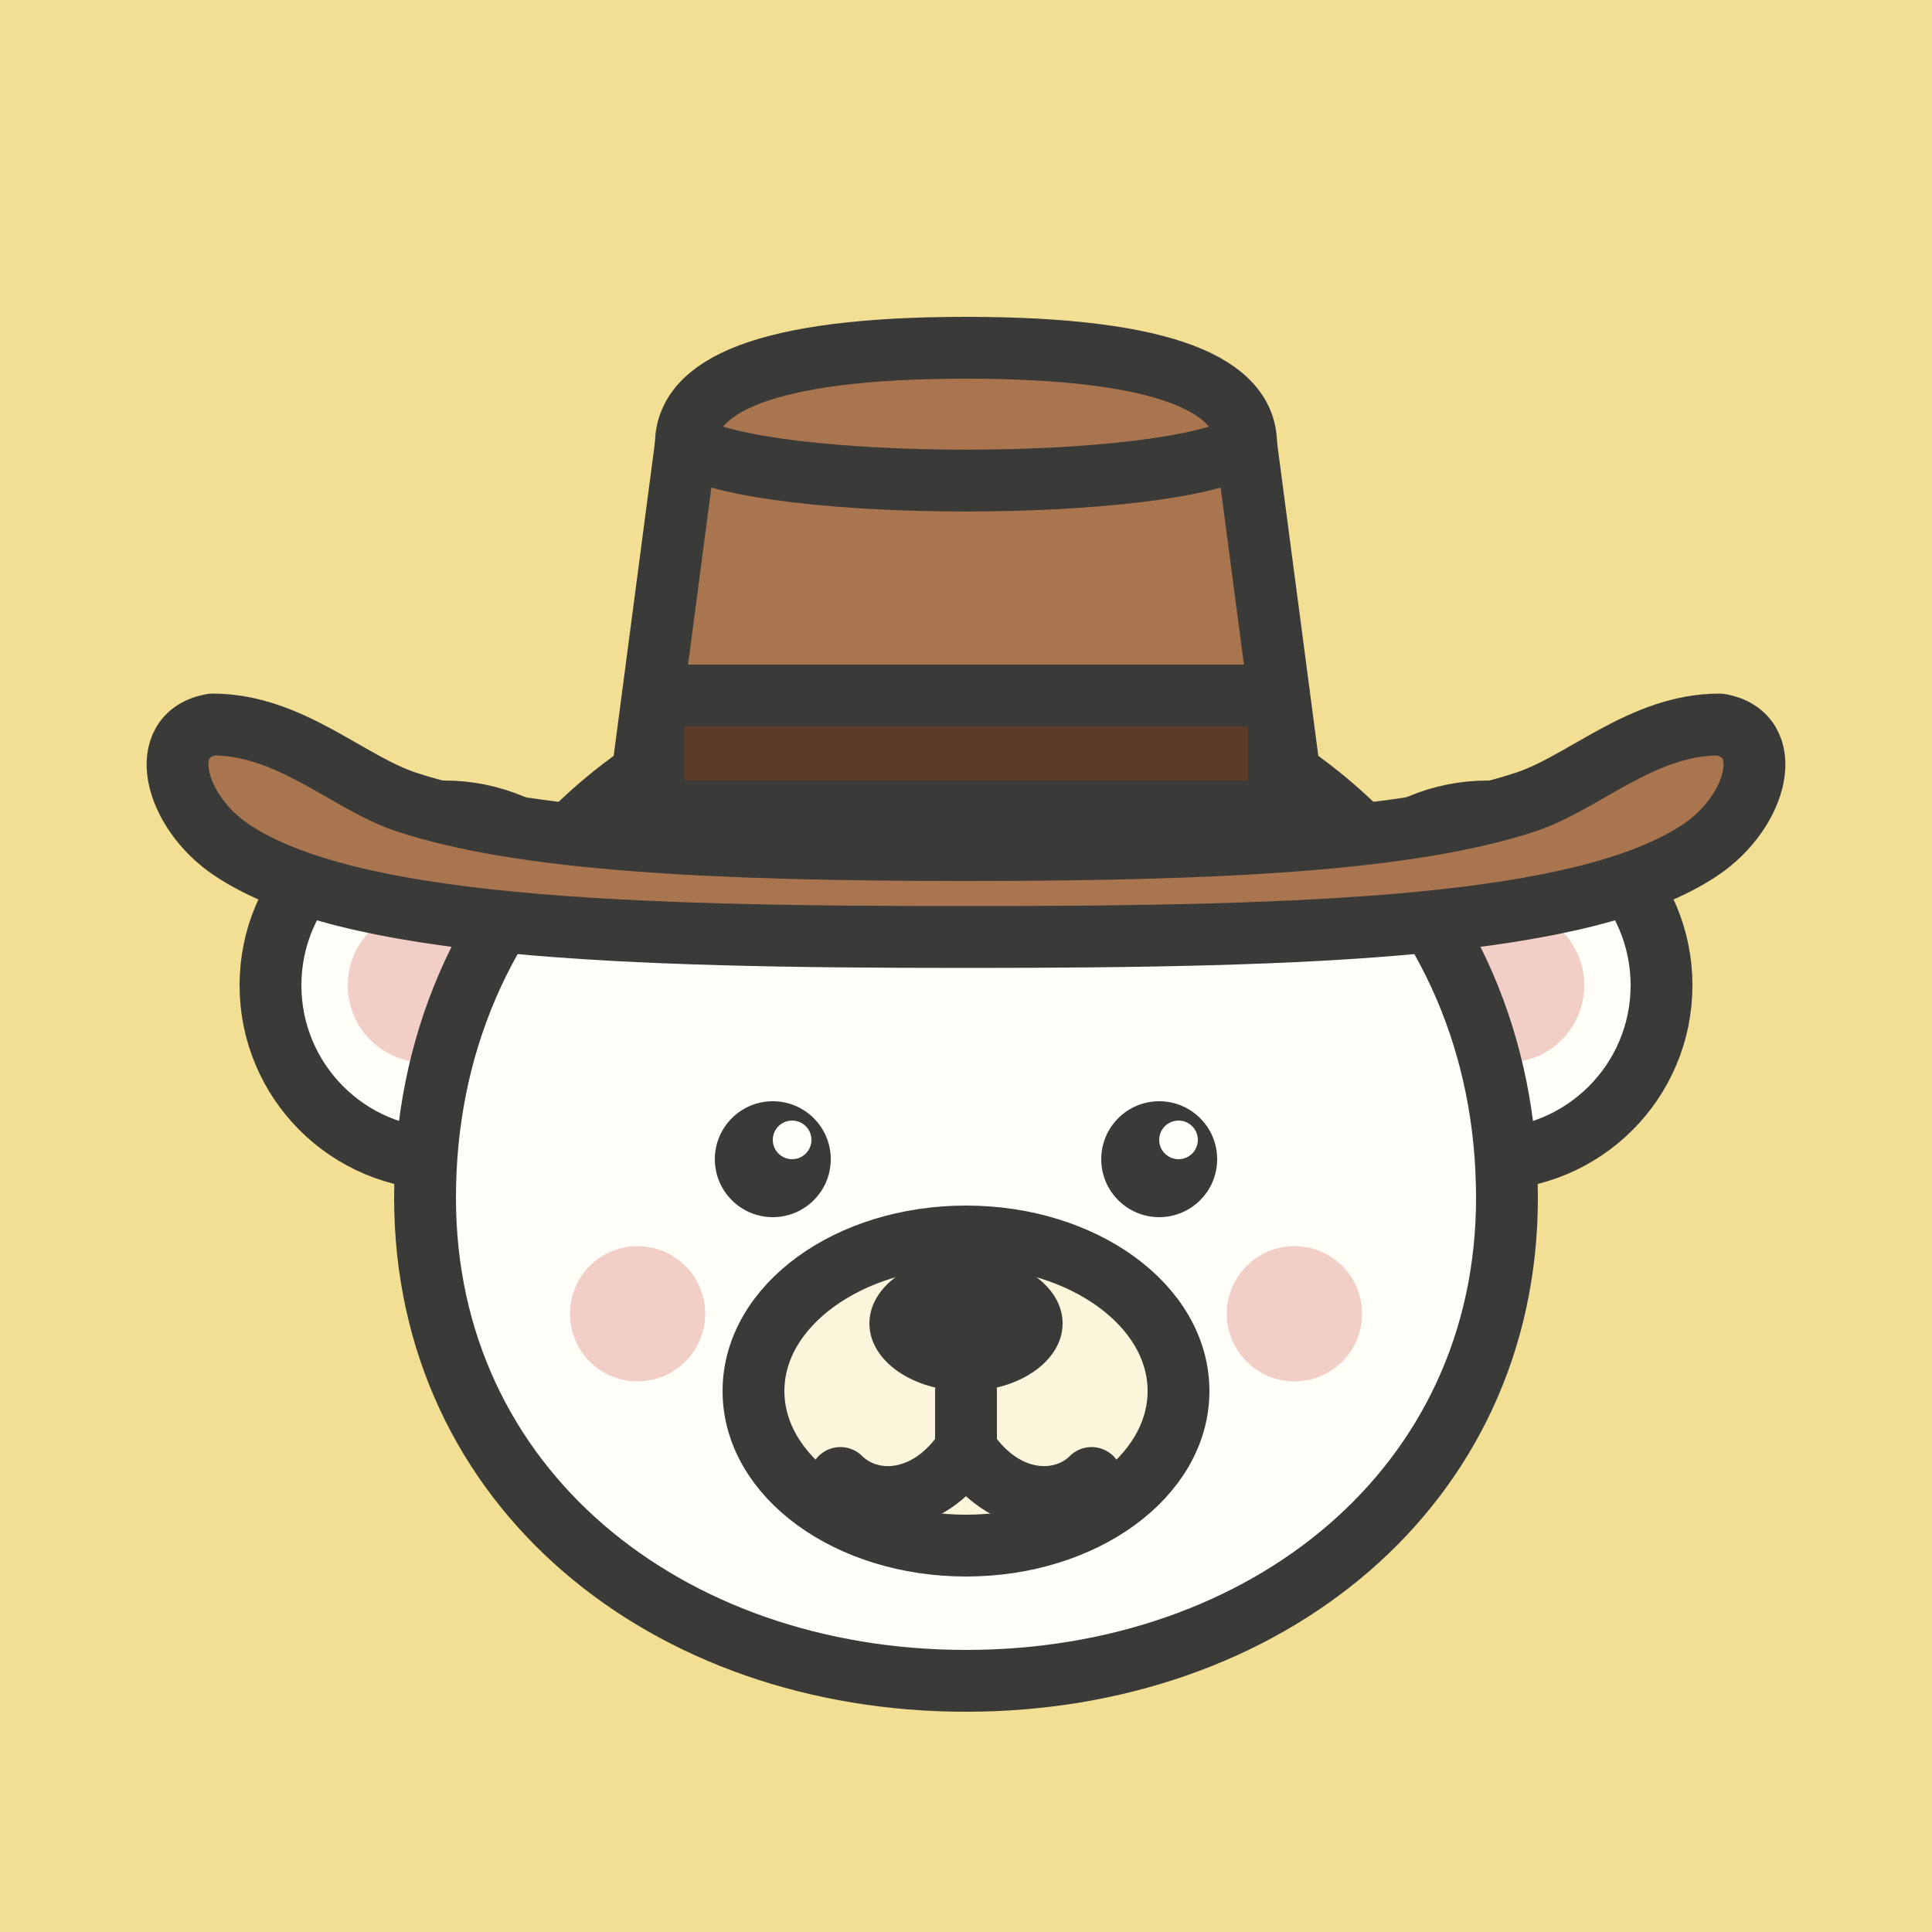
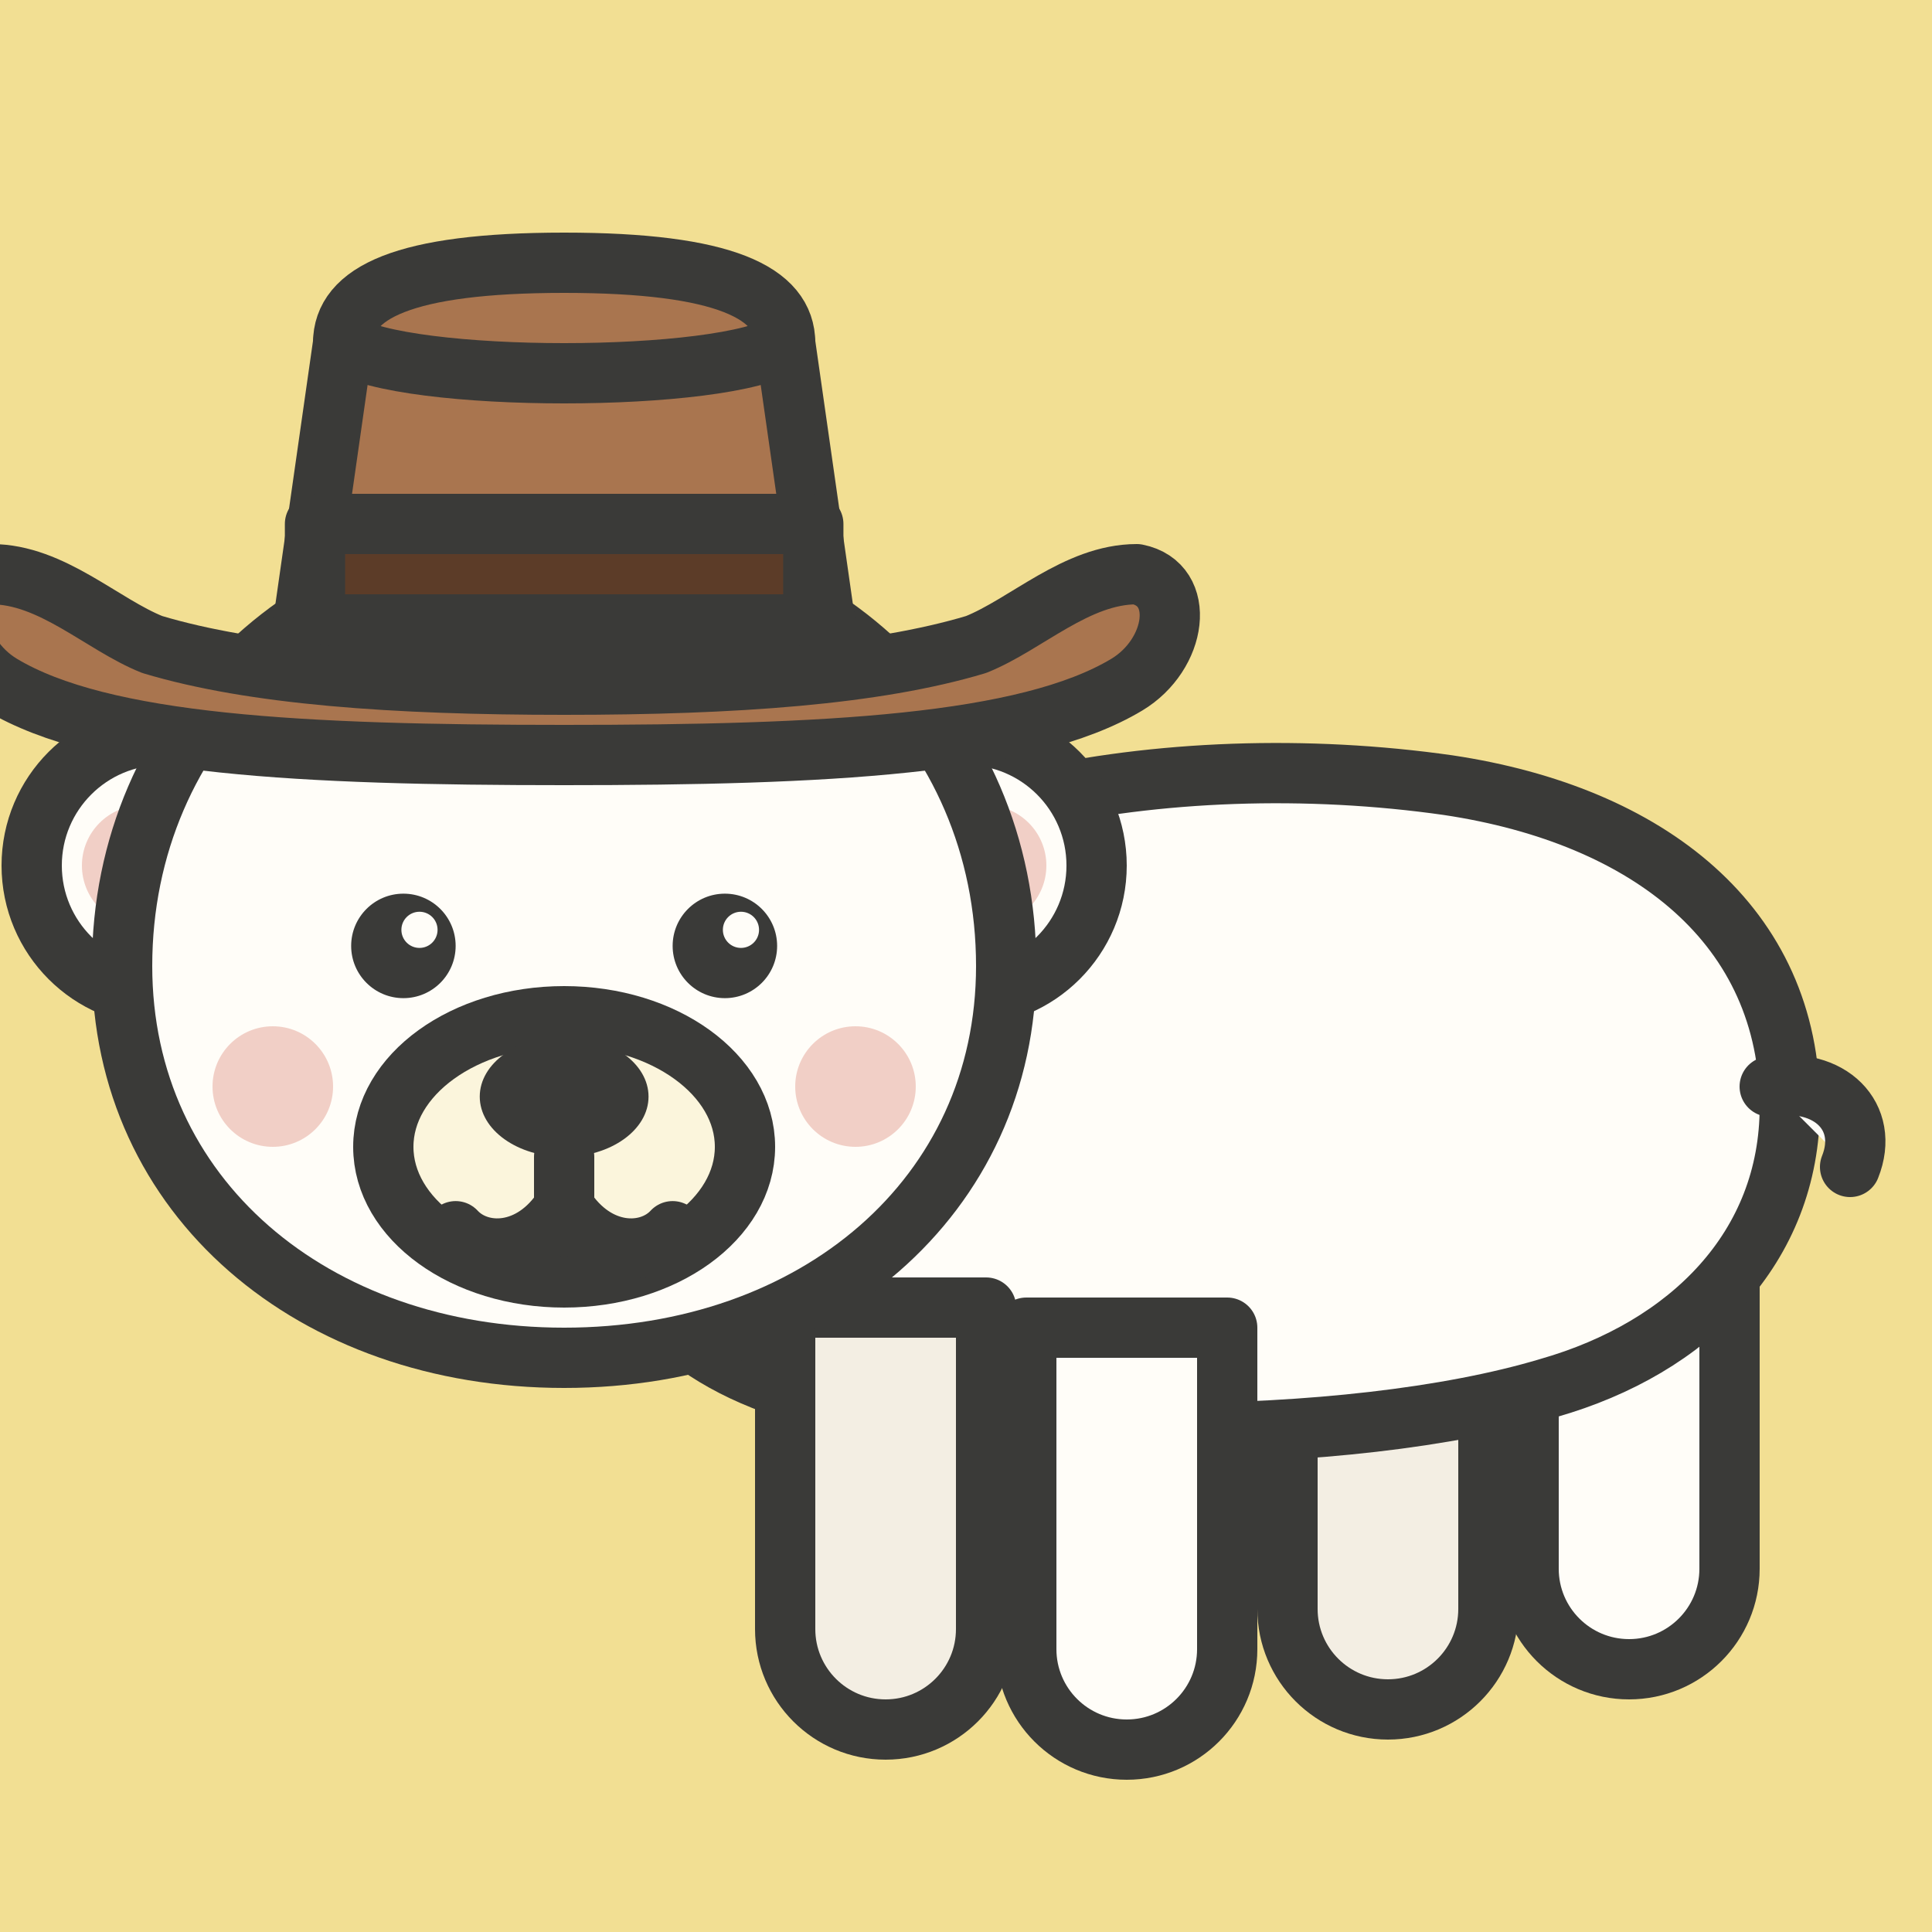
<svg xmlns="http://www.w3.org/2000/svg" viewBox="0 0 100 100" width="1024" height="1024">
  <rect width="100" height="100" fill="#F2DF93" />
-   <g transform="translate(50 50) scale(1) translate(-50 -50)">
-     <g stroke="#3A3A38" stroke-width="3.2" stroke-linejoin="round" stroke-linecap="round">
-       <circle cx="23" cy="51" r="9" fill="#FFFDF8" />
-       <circle cx="77" cy="51" r="9" fill="#FFFDF8" />
-       <circle cx="22" cy="51" r="4" fill="#F1CFC6" stroke="none" />
-       <circle cx="78" cy="51" r="4" fill="#F1CFC6" stroke="none" />
-       <path d="M22 62c0-16 12.5-27 28-27s28 11 28 27c0 15-12.5 25-28 25S22 77 22 62z" fill="#FFFDF8" />
-       <path d="M33 42l2.5-19c0-3 4-5 14.5-5s14.5 2 14.5 5L67 42z" fill="#A9754F" />
-       <path d="M35.5 23c4 2.5 25 2.5 29 0" fill="none" />
-       <path d="M33.8 36h32.4v6H33.8z" fill="#5C3C28" />
-       <path d="M12 44c6 4 20 4.5 38 4.5s32-.5 38-4.5c3-2 4-6 1-6.5-4 0-7 3-10 4-6 2-16 2.5-29 2.5S27 43.5 21 41.5c-3-1-6-4-10-4-3 .5-2 4.5 1 6.5z" fill="#A9754F" />
-       <circle cx="40" cy="60" r="3" fill="#3A3A38" stroke="none" />
-       <circle cx="60" cy="60" r="3" fill="#3A3A38" stroke="none" />
-       <circle cx="41" cy="59" r="1" fill="#FFFDF8" stroke="none" />
-       <circle cx="61" cy="59" r="1" fill="#FFFDF8" stroke="none" />
-       <circle cx="33" cy="68" r="3.5" fill="#F1CFC6" stroke="none" />
-       <circle cx="67" cy="68" r="3.5" fill="#F1CFC6" stroke="none" />
-       <ellipse cx="50" cy="72" rx="11" ry="8" fill="#FBF5DC" />
-       <ellipse cx="50" cy="68.5" rx="5" ry="3.5" fill="#3A3A38" stroke="none" />
-       <path d="M50 72v3M50 75c-2 3-5 3-6.5 1.5M50 75c2 3 5 3 6.5 1.5" fill="none" />
+   <g transform="translate(50 50) scale(1.04) translate(-50 -50)">
+     <g stroke="#3A3A38" stroke-width="3" stroke-linejoin="round" stroke-linecap="round">
+       <path d="M66 66h10v16a5 5 0 01-10 0z" fill="#F3EEE3" />
+       <path d="M78 64h10v16a5 5 0 01-10 0z" fill="#FFFDF8" />
+       <path d="M38 50c6-8 22-11 36-9 10 1.5 17 7 17 16 0 7-5 12-12 14-10 3-28 3-38 0-6-2-9-6-9-11 0-4 2-7 6-10z" fill="#FFFDF8" />
+       <path d="M90 56c3-.5 5 1.5 4 4" fill="#FFFDF8" />
+       <path d="M41 67h10v16a5 5 0 01-10 0z" fill="#F3EEE3" />
+       <path d="M53 68h10v16a5 5 0 01-10 0z" fill="#FFFDF8" />
+       <circle cx="10" cy="45" r="6.5" fill="#FFFDF8" />
+       <circle cx="50" cy="45" r="6.5" fill="#FFFDF8" />
+       <circle cx="9" cy="45" r="3" fill="#F1CFC6" stroke="none" />
+       <circle cx="51" cy="45" r="3" fill="#F1CFC6" stroke="none" />
+       <path d="M8 50c0-12 9.5-21 22-21s22 9 22 21c0 11.5-9.5 19.5-22 19.5S8 61.5 8 50z" fill="#FFFDF8" />
+       <path d="M17 33l2-14c0-2.5 3-4 11-4s11 1.5 11 4l2 14z" fill="#A9754F" />
+       <path d="M19 19c3 2 19 2 22 0" fill="none" />
+       <path d="M17.6 28h24.8v5H17.6z" fill="#5C3C28" />
+       <path d="M2 36c5 3 15 3.5 28 3.5s23-.5 28-3.5c2.5-1.5 3-5 .5-5.5-3 0-5.5 2.5-8 3.5-5 1.5-12 2-20.5 2S14.5 35.5 9.5 34c-2.5-1-5-3.5-8-3.5-2.5.5-2 4 .5 5.5z" fill="#A9754F" />
+       <circle cx="22" cy="49" r="2.6" fill="#3A3A38" stroke="none" />
+       <circle cx="38" cy="49" r="2.6" fill="#3A3A38" stroke="none" />
+       <circle cx="22.8" cy="48.2" r=".9" fill="#FFFDF8" stroke="none" />
+       <circle cx="38.8" cy="48.2" r=".9" fill="#FFFDF8" stroke="none" />
+       <circle cx="15.5" cy="56" r="3" fill="#F1CFC6" stroke="none" />
+       <circle cx="44.5" cy="56" r="3" fill="#F1CFC6" stroke="none" />
+       <ellipse cx="30" cy="59" rx="9" ry="6.5" fill="#FBF5DC" />
+       <ellipse cx="30" cy="56.5" rx="4.2" ry="3" fill="#3A3A38" stroke="none" />
+       <path d="M30 59.5v2.5M30 62c-1.6 2.5-4.2 2.5-5.4 1.2M30 62c1.6 2.5 4.2 2.5 5.4 1.2" fill="none" />
    </g>
  </g>
</svg>
